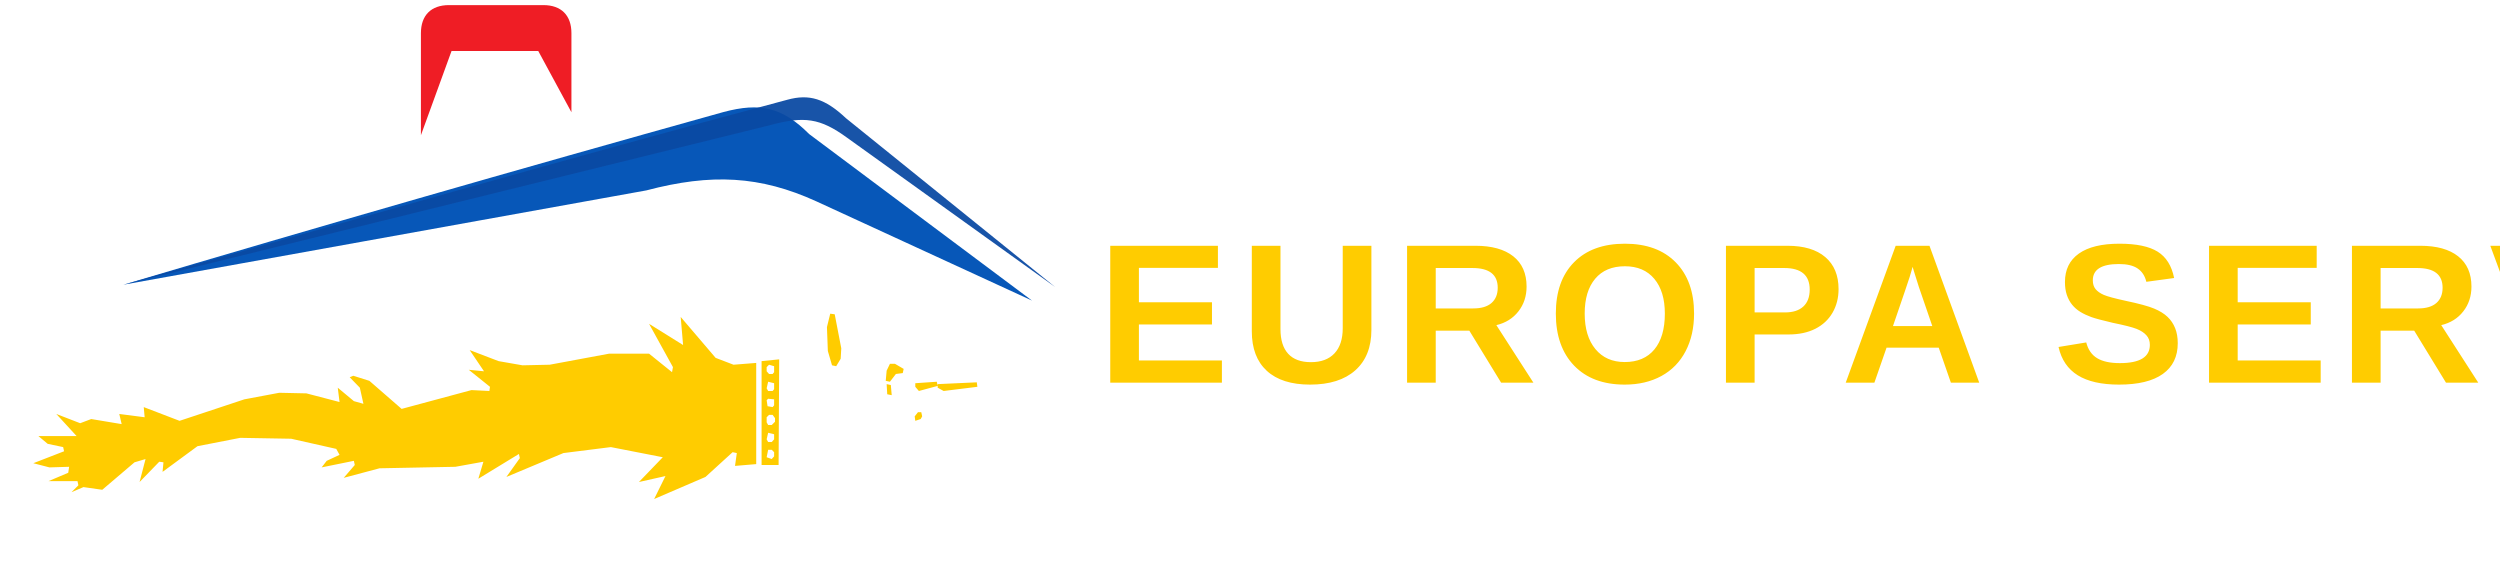
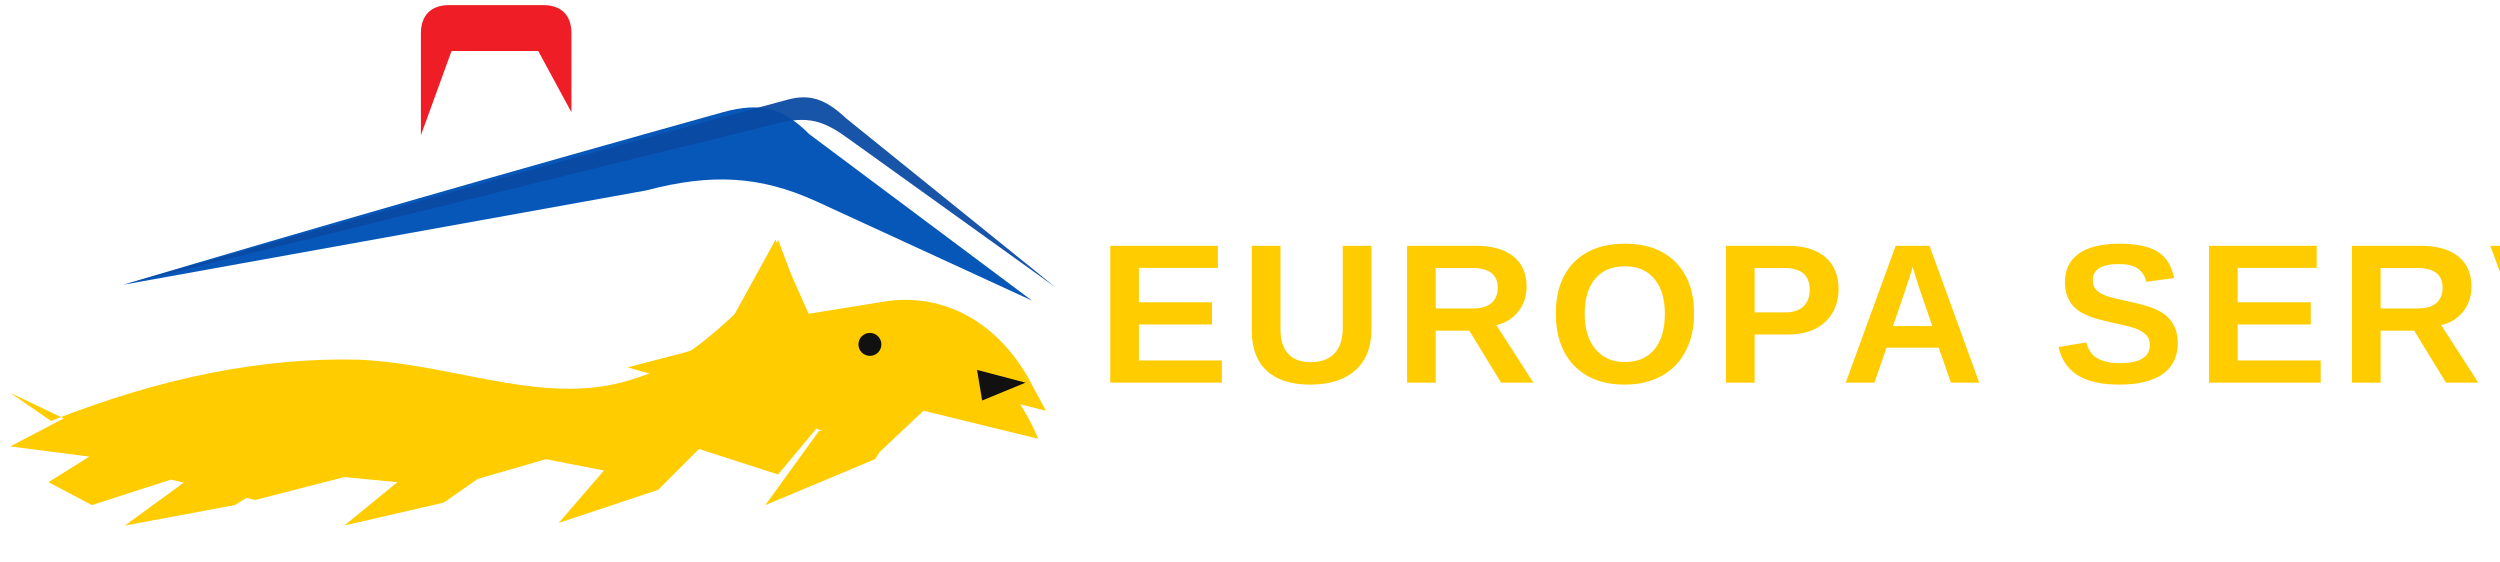
<svg xmlns="http://www.w3.org/2000/svg" viewBox="0 0 980 220" role="img" aria-labelledby="title desc">
  <path id="symbol-red-detail" d="M165 2h48c7 0 11 4 11 11v31l-13-24h-34l-12 33V13c0-7 4-11 11-11z" fill="#ef1d25" />
  <g id="symbol-roof" transform="translate(34 42) scale(.48)">
    <path d="M30 145C188 98 348 52 520 4c30-8 48-4 70 18l182 136-176-81c-46-21-86-23-139-9L30 145z" fill="#0757b8" />
    <path d="M30 145C208 95 392 42 572-6c18-5 31-1 48 15l171 138L621 25c-22-16-35-18-64-10L30 145z" fill="#0a49a3" opacity=".94" />
  </g>
-   <g id="symbol-wolf" transform="translate(-8 -22) scale(1.17)" fill="#ffcc00">
-     <path fill-rule="nonzero" d="M262 139.8L262 174.6L267.7 174.6L267.9 139.2ZM264.2 169.5L265.4 169.5L266.2 170.3L266.2 171.7L265.4 172.6L263.7 172ZM264.2 163.8L266.2 164.3L266.2 166L265.4 166.9L264.2 166.9L263.7 166ZM264.5 157.8L265.7 157.8L266.5 158.9L266.5 160.1L265.4 161.2L264.2 161.2L263.7 160.3L263.7 158.6ZM264.2 152.4L266.2 152.6L266.2 154.6L265.7 155.2L264 154.9L263.7 152.9ZM264.2 146.7L266.2 147.2L266.2 149.2L265.7 149.8L264.2 149.8L263.7 148.9ZM264.5 141L266.2 141.5L266.2 143.5L265.7 144.1L264.5 144.1L263.7 143.2L263.7 141.8ZM260.2 140.4L252.6 141L246.6 138.7L234.9 125L235.7 134.4L224.3 127.3L232.3 141.8L232 143.5L224.3 137.3L210.9 137.3L191 141L181.9 141.2L173.9 139.8L164.2 136.1L169 143.2L163.9 142.7L171 148.4L170.8 149.8L164.8 149.5L141.4 155.8L130.6 146.4L125.2 144.7L124 145.2L127.4 148.7L128.6 154.1L125.4 153.2L120 148.7L120.6 153.5L109.5 150.6L100.4 150.4L88.7 152.6L67 159.8L55 155.2L55.3 158.6L46.8 157.5L47.6 160.9L37.4 159.2L33.7 160.6L25.7 157.5L32.5 164.9L19.7 164.9L22.8 167.5L28 168.6L28.3 170L18 174L23.4 175.4L30 175.2L29.7 177.2L23.1 180L32.8 180L33.1 181.4L30.8 183.7L34.8 182L41.1 182.9L51.9 173.7L55.6 172.6L53.6 180.3L60.2 173.5L61.6 173.7L61.3 176.9L73 168.3L87.3 165.5L104.4 165.8L119.5 169.2L120.6 171.2L116.3 173.2L114.6 175.4L125.4 173.2L125.7 174.6L122 178.9L134 175.7L159.4 175.2L168.8 173.5L167.1 179.2L180.7 170.9L181 172.3L176.5 178.6L195.6 170.6L211.5 168.6L228.9 172L220.9 180.3L229.8 178.3L226 186L243.2 178.6L252.3 170.3L253.7 170.6L253.1 174.9L260.2 174.3ZM315.5 156.9L315.8 158.3L315.3 159.2L313.5 159.8L313.3 158.3L314.4 156.9ZM303.9 147.5L305.3 147.8L305.6 151.2L304.1 150.9ZM321 147.5L334.1 146.9L334.3 148.4L323 149.8L321 148.7ZM313.5 147.2L320.7 146.7L321 148.1L314.7 149.8L313.5 148.4ZM309.6 142.4L309.3 143.8L307 144.1L305 146.7L303.6 146.4L303.9 143L305 140.7L306.7 140.7ZM285 123.9L286.5 124.1L288.7 135.5L288.5 139L287 141.5L285.6 141.2L284.2 136.4L283.9 128.4Z" />
+   <g id="symbol-wolf" fill="#ffcc00">
+     <path d="M20 165c43-17 83-25 121-24 20 1 39 6 57 9 18 3 35 4 52-2 13-4 24-12 36-23l14-13 9 18c19-7 40-7 59 1 18 8 31 22 39 41l-45-11-17 16-25-9-15 18-31-10-19 12-41-8-38 11-41-4-35 9-33-8-31 10-17-9 16-10-31-4 21-11-21-10z" />
+     <path d="M282 134l22-40 13 29 31-5c23-3 43 9 55 30l7 13-48-12-14 15-25-9-17 17-24-9-24 10 9-23-21-6 23-6z" />
+     <path d="M314 118l-9-24-12 32z" />
+     <path d="M348 122l19-3 22 23-32-8z" />
+     <path d="M75 187l-26 19 43-8 23-14z" />
+     <path d="M157 188l-22 18 39-9 20-14z" />
+     <path d="M238 183l-19 22 39-13 16-16z" />
+     <path d="M321 169l-21 29 43-18 13-20z" />
+     <circle cx="341" cy="135" r="4.5" fill="#111111" />
+     <path d="M383 145l19 5-17 7z" fill="#111111" />
  </g>
  <text x="430" y="150" fill="#ffcc00" font-family="Arial Rounded MT Bold, Arial, Helvetica, sans-serif" font-size="78" font-weight="800" letter-spacing="4" textLength="510" lengthAdjust="spacingAndGlyphs">EUROPA SERVICE</text>
</svg>
